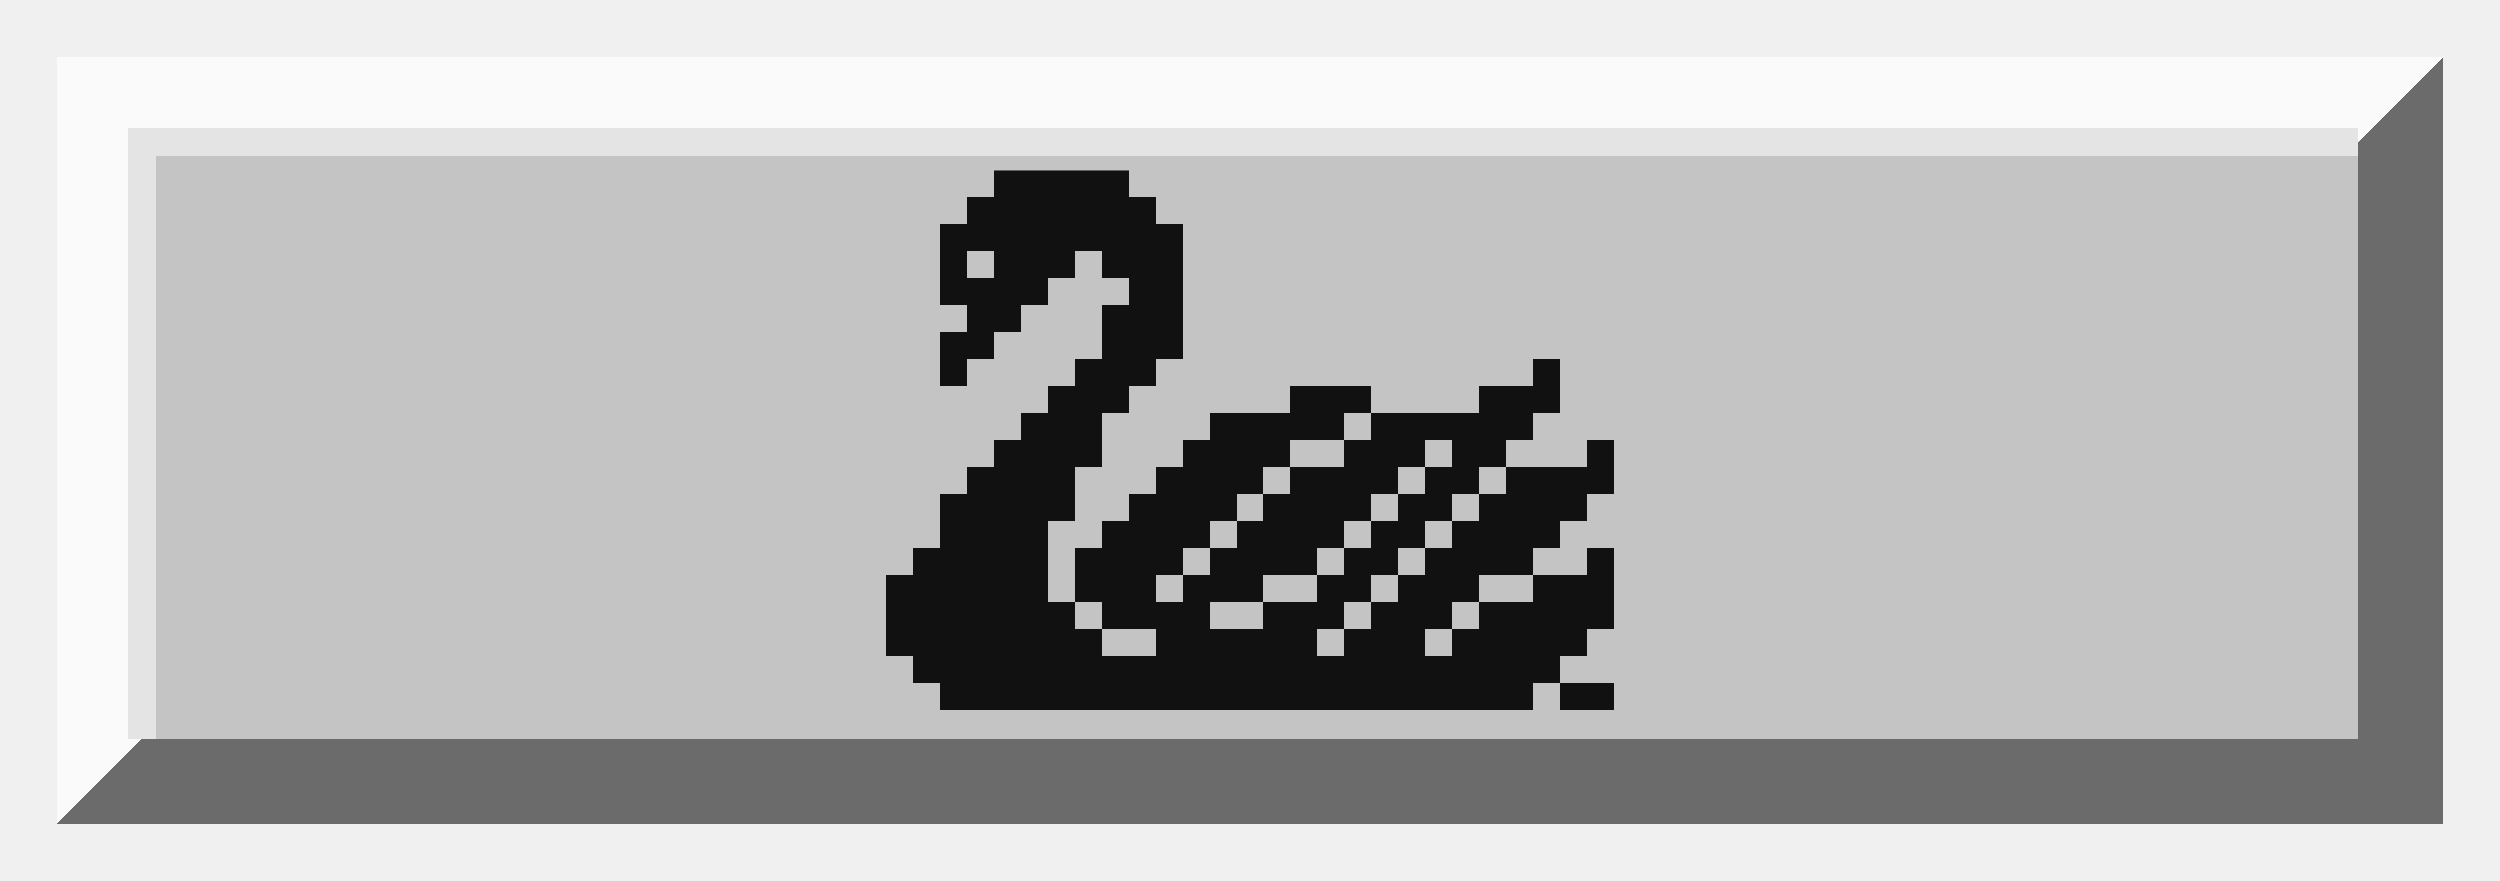
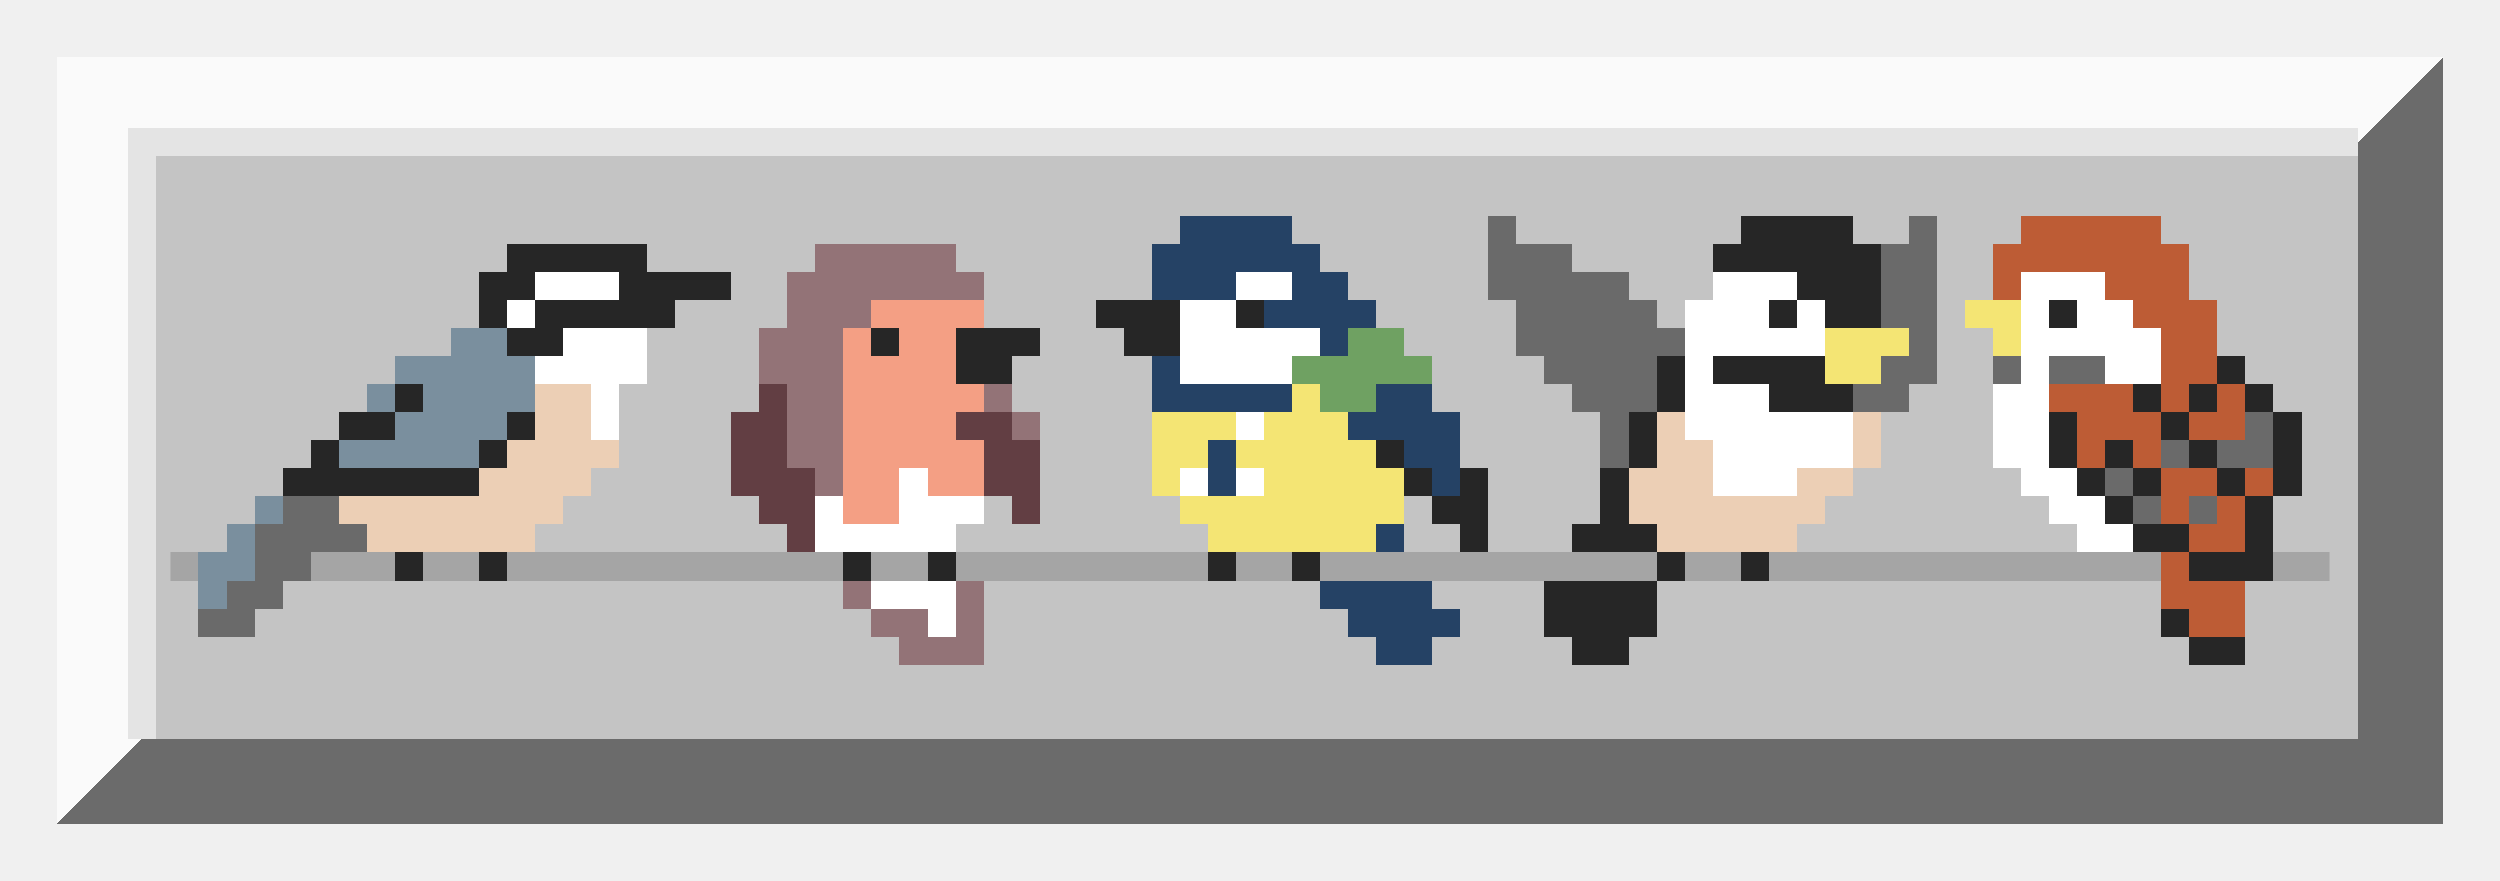
<svg xmlns="http://www.w3.org/2000/svg" width="88" height="31" viewBox="0 0 88 31" shape-rendering="crispEdges">
  <path d="M2 2h84v27H2z" fill="#c4c4c4" />
  <path d="M2 29V2h84l-3 3H5v21z" fill="#fafafa" />
  <path d="M86 2v27H2l3-3h78V5z" fill="#6b6b6b" />
  <path d="M5 26V5h78" fill="none" stroke="#e4e4e4" />
-   <svg x="31.175" y="6" width="25.65" height="19" viewBox="0 0 27 20" preserveAspectRatio="xMidYMid meet">
-     <g fill="#111111">
-       <rect x="4" y="0" width="5" height="1" />
-       <rect x="3" y="1" width="7" height="1" />
-       <rect x="2" y="2" width="9" height="1" />
-       <rect x="2" y="3" width="1" height="1" />
-       <rect x="4" y="3" width="3" height="1" />
-       <rect x="8" y="3" width="3" height="1" />
-       <rect x="2" y="4" width="4" height="1" />
-       <rect x="9" y="4" width="2" height="1" />
-       <rect x="3" y="5" width="2" height="1" />
-       <rect x="8" y="5" width="3" height="1" />
-       <rect x="2" y="6" width="2" height="1" />
-       <rect x="8" y="6" width="3" height="1" />
-       <rect x="2" y="7" width="1" height="1" />
-       <rect x="7" y="7" width="3" height="1" />
+   <svg x="6" y="6" width="76" height="19" viewBox="0 0 77 18" preserveAspectRatio="xMidYMid meet">
+     <g fill="#254265">
+       <rect x="36" y="1" width="1" height="1" />
+       <rect x="37" y="1" width="1" height="1" />
+       <rect x="38" y="1" width="1" height="1" />
+       <rect x="39" y="1" width="1" height="1" />
+       <rect x="35" y="2" width="1" height="1" />
+       <rect x="36" y="2" width="1" height="1" />
+       <rect x="37" y="2" width="1" height="1" />
+       <rect x="38" y="2" width="1" height="1" />
+       <rect x="39" y="2" width="1" height="1" />
+       <rect x="40" y="2" width="1" height="1" />
+       <rect x="35" y="3" width="1" height="1" />
+       <rect x="36" y="3" width="1" height="1" />
+       <rect x="37" y="3" width="1" height="1" />
+       <rect x="40" y="3" width="1" height="1" />
+       <rect x="41" y="3" width="1" height="1" />
+       <rect x="39" y="4" width="1" height="1" />
+       <rect x="40" y="4" width="1" height="1" />
+       <rect x="41" y="4" width="1" height="1" />
+       <rect x="42" y="4" width="1" height="1" />
+       <rect x="41" y="5" width="1" height="1" />
+       <rect x="35" y="6" width="1" height="1" />
+       <rect x="35" y="7" width="1" height="1" />
+       <rect x="36" y="7" width="1" height="1" />
+       <rect x="37" y="7" width="1" height="1" />
+       <rect x="38" y="7" width="1" height="1" />
+       <rect x="39" y="7" width="1" height="1" />
+       <rect x="43" y="7" width="1" height="1" />
+       <rect x="44" y="7" width="1" height="1" />
+       <rect x="42" y="8" width="1" height="1" />
+       <rect x="43" y="8" width="1" height="1" />
+       <rect x="44" y="8" width="1" height="1" />
+       <rect x="45" y="8" width="1" height="1" />
+       <rect x="37" y="9" width="1" height="1" />
+       <rect x="44" y="9" width="1" height="1" />
+       <rect x="45" y="9" width="1" height="1" />
+       <rect x="37" y="10" width="1" height="1" />
+       <rect x="45" y="10" width="1" height="1" />
+       <rect x="43" y="12" width="1" height="1" />
+       <rect x="41" y="14" width="1" height="1" />
+       <rect x="42" y="14" width="1" height="1" />
+       <rect x="43" y="14" width="1" height="1" />
+       <rect x="44" y="14" width="1" height="1" />
+       <rect x="42" y="15" width="1" height="1" />
+       <rect x="43" y="15" width="1" height="1" />
+       <rect x="44" y="15" width="1" height="1" />
+       <rect x="45" y="15" width="1" height="1" />
+       <rect x="43" y="16" width="1" height="1" />
+       <rect x="44" y="16" width="1" height="1" />
+     </g>
+     <g fill="#262626">
+       <rect x="56" y="1" width="1" height="1" />
+       <rect x="57" y="1" width="1" height="1" />
+       <rect x="58" y="1" width="1" height="1" />
+       <rect x="59" y="1" width="1" height="1" />
+       <rect x="12" y="2" width="1" height="1" />
+       <rect x="13" y="2" width="1" height="1" />
+       <rect x="14" y="2" width="1" height="1" />
+       <rect x="15" y="2" width="1" height="1" />
+       <rect x="16" y="2" width="1" height="1" />
+       <rect x="55" y="2" width="1" height="1" />
+       <rect x="56" y="2" width="1" height="1" />
+       <rect x="57" y="2" width="1" height="1" />
+       <rect x="58" y="2" width="1" height="1" />
+       <rect x="59" y="2" width="1" height="1" />
+       <rect x="60" y="2" width="1" height="1" />
+       <rect x="11" y="3" width="1" height="1" />
+       <rect x="12" y="3" width="1" height="1" />
+       <rect x="16" y="3" width="1" height="1" />
+       <rect x="17" y="3" width="1" height="1" />
+       <rect x="18" y="3" width="1" height="1" />
+       <rect x="19" y="3" width="1" height="1" />
+       <rect x="58" y="3" width="1" height="1" />
+       <rect x="59" y="3" width="1" height="1" />
+       <rect x="60" y="3" width="1" height="1" />
+       <rect x="11" y="4" width="1" height="1" />
+       <rect x="13" y="4" width="1" height="1" />
+       <rect x="14" y="4" width="1" height="1" />
+       <rect x="15" y="4" width="1" height="1" />
+       <rect x="16" y="4" width="1" height="1" />
+       <rect x="17" y="4" width="1" height="1" />
+       <rect x="33" y="4" width="1" height="1" />
+       <rect x="34" y="4" width="1" height="1" />
+       <rect x="35" y="4" width="1" height="1" />
+       <rect x="38" y="4" width="1" height="1" />
+       <rect x="57" y="4" width="1" height="1" />
+       <rect x="59" y="4" width="1" height="1" />
+       <rect x="60" y="4" width="1" height="1" />
+       <rect x="67" y="4" width="1" height="1" />
+       <rect x="12" y="5" width="1" height="1" />
+       <rect x="13" y="5" width="1" height="1" />
+       <rect x="25" y="5" width="1" height="1" />
+       <rect x="28" y="5" width="1" height="1" />
+       <rect x="29" y="5" width="1" height="1" />
+       <rect x="30" y="5" width="1" height="1" />
+       <rect x="34" y="5" width="1" height="1" />
+       <rect x="35" y="5" width="1" height="1" />
+       <rect x="28" y="6" width="1" height="1" />
+       <rect x="29" y="6" width="1" height="1" />
+       <rect x="53" y="6" width="1" height="1" />
+       <rect x="55" y="6" width="1" height="1" />
+       <rect x="56" y="6" width="1" height="1" />
+       <rect x="57" y="6" width="1" height="1" />
+       <rect x="58" y="6" width="1" height="1" />
+       <rect x="73" y="6" width="1" height="1" />
+       <rect x="8" y="7" width="1" height="1" />
+       <rect x="53" y="7" width="1" height="1" />
+       <rect x="57" y="7" width="1" height="1" />
+       <rect x="58" y="7" width="1" height="1" />
+       <rect x="59" y="7" width="1" height="1" />
+       <rect x="70" y="7" width="1" height="1" />
+       <rect x="72" y="7" width="1" height="1" />
+       <rect x="74" y="7" width="1" height="1" />
+       <rect x="6" y="8" width="1" height="1" />
+       <rect x="7" y="8" width="1" height="1" />
+       <rect x="12" y="8" width="1" height="1" />
+       <rect x="52" y="8" width="1" height="1" />
+       <rect x="67" y="8" width="1" height="1" />
+       <rect x="71" y="8" width="1" height="1" />
+       <rect x="75" y="8" width="1" height="1" />
+       <rect x="5" y="9" width="1" height="1" />
+       <rect x="11" y="9" width="1" height="1" />
+       <rect x="43" y="9" width="1" height="1" />
+       <rect x="52" y="9" width="1" height="1" />
+       <rect x="67" y="9" width="1" height="1" />
+       <rect x="69" y="9" width="1" height="1" />
+       <rect x="72" y="9" width="1" height="1" />
+       <rect x="75" y="9" width="1" height="1" />
+       <rect x="4" y="10" width="1" height="1" />
+       <rect x="5" y="10" width="1" height="1" />
+       <rect x="6" y="10" width="1" height="1" />
+       <rect x="7" y="10" width="1" height="1" />
+       <rect x="8" y="10" width="1" height="1" />
+       <rect x="9" y="10" width="1" height="1" />
+       <rect x="10" y="10" width="1" height="1" />
+       <rect x="44" y="10" width="1" height="1" />
+       <rect x="46" y="10" width="1" height="1" />
+       <rect x="51" y="10" width="1" height="1" />
+       <rect x="68" y="10" width="1" height="1" />
+       <rect x="70" y="10" width="1" height="1" />
+       <rect x="73" y="10" width="1" height="1" />
+       <rect x="75" y="10" width="1" height="1" />
+       <rect x="45" y="11" width="1" height="1" />
+       <rect x="46" y="11" width="1" height="1" />
+       <rect x="51" y="11" width="1" height="1" />
+       <rect x="69" y="11" width="1" height="1" />
+       <rect x="74" y="11" width="1" height="1" />
+       <rect x="46" y="12" width="1" height="1" />
+       <rect x="50" y="12" width="1" height="1" />
+       <rect x="51" y="12" width="1" height="1" />
+       <rect x="52" y="12" width="1" height="1" />
+       <rect x="70" y="12" width="1" height="1" />
+       <rect x="71" y="12" width="1" height="1" />
+       <rect x="74" y="12" width="1" height="1" />
+       <rect x="8" y="13" width="1" height="1" />
+       <rect x="11" y="13" width="1" height="1" />
+       <rect x="24" y="13" width="1" height="1" />
+       <rect x="27" y="13" width="1" height="1" />
+       <rect x="37" y="13" width="1" height="1" />
+       <rect x="40" y="13" width="1" height="1" />
+       <rect x="53" y="13" width="1" height="1" />
+       <rect x="56" y="13" width="1" height="1" />
+       <rect x="72" y="13" width="1" height="1" />
+       <rect x="73" y="13" width="1" height="1" />
+       <rect x="74" y="13" width="1" height="1" />
+       <rect x="49" y="14" width="1" height="1" />
+       <rect x="50" y="14" width="1" height="1" />
+       <rect x="51" y="14" width="1" height="1" />
+       <rect x="52" y="14" width="1" height="1" />
+       <rect x="49" y="15" width="1" height="1" />
+       <rect x="50" y="15" width="1" height="1" />
+       <rect x="51" y="15" width="1" height="1" />
+       <rect x="52" y="15" width="1" height="1" />
+       <rect x="71" y="15" width="1" height="1" />
+       <rect x="50" y="16" width="1" height="1" />
+       <rect x="51" y="16" width="1" height="1" />
+       <rect x="72" y="16" width="1" height="1" />
+       <rect x="73" y="16" width="1" height="1" />
+     </g>
+     <g fill="#623e43">
+       <rect x="21" y="7" width="1" height="1" />
+       <rect x="20" y="8" width="1" height="1" />
+       <rect x="21" y="8" width="1" height="1" />
+       <rect x="28" y="8" width="1" height="1" />
+       <rect x="29" y="8" width="1" height="1" />
+       <rect x="20" y="9" width="1" height="1" />
+       <rect x="21" y="9" width="1" height="1" />
+       <rect x="29" y="9" width="1" height="1" />
+       <rect x="30" y="9" width="1" height="1" />
+       <rect x="20" y="10" width="1" height="1" />
+       <rect x="21" y="10" width="1" height="1" />
+       <rect x="22" y="10" width="1" height="1" />
+       <rect x="29" y="10" width="1" height="1" />
+       <rect x="30" y="10" width="1" height="1" />
+       <rect x="21" y="11" width="1" height="1" />
+       <rect x="22" y="11" width="1" height="1" />
+       <rect x="30" y="11" width="1" height="1" />
+       <rect x="22" y="12" width="1" height="1" />
+     </g>
+     <g fill="#6a6a6a">
+       <rect x="47" y="1" width="1" height="1" />
+       <rect x="62" y="1" width="1" height="1" />
+       <rect x="47" y="2" width="1" height="1" />
+       <rect x="48" y="2" width="1" height="1" />
+       <rect x="49" y="2" width="1" height="1" />
+       <rect x="61" y="2" width="1" height="1" />
+       <rect x="62" y="2" width="1" height="1" />
+       <rect x="47" y="3" width="1" height="1" />
+       <rect x="48" y="3" width="1" height="1" />
+       <rect x="49" y="3" width="1" height="1" />
+       <rect x="50" y="3" width="1" height="1" />
+       <rect x="51" y="3" width="1" height="1" />
+       <rect x="61" y="3" width="1" height="1" />
+       <rect x="62" y="3" width="1" height="1" />
+       <rect x="48" y="4" width="1" height="1" />
+       <rect x="49" y="4" width="1" height="1" />
+       <rect x="50" y="4" width="1" height="1" />
+       <rect x="51" y="4" width="1" height="1" />
+       <rect x="52" y="4" width="1" height="1" />
+       <rect x="61" y="4" width="1" height="1" />
+       <rect x="62" y="4" width="1" height="1" />
+       <rect x="48" y="5" width="1" height="1" />
+       <rect x="49" y="5" width="1" height="1" />
+       <rect x="50" y="5" width="1" height="1" />
+       <rect x="51" y="5" width="1" height="1" />
+       <rect x="52" y="5" width="1" height="1" />
+       <rect x="53" y="5" width="1" height="1" />
+       <rect x="62" y="5" width="1" height="1" />
+       <rect x="49" y="6" width="1" height="1" />
+       <rect x="50" y="6" width="1" height="1" />
+       <rect x="51" y="6" width="1" height="1" />
+       <rect x="52" y="6" width="1" height="1" />
+       <rect x="61" y="6" width="1" height="1" />
+       <rect x="62" y="6" width="1" height="1" />
+       <rect x="65" y="6" width="1" height="1" />
+       <rect x="67" y="6" width="1" height="1" />
+       <rect x="68" y="6" width="1" height="1" />
+       <rect x="50" y="7" width="1" height="1" />
+       <rect x="51" y="7" width="1" height="1" />
+       <rect x="52" y="7" width="1" height="1" />
+       <rect x="60" y="7" width="1" height="1" />
+       <rect x="61" y="7" width="1" height="1" />
+       <rect x="51" y="8" width="1" height="1" />
+       <rect x="74" y="8" width="1" height="1" />
+       <rect x="51" y="9" width="1" height="1" />
+       <rect x="71" y="9" width="1" height="1" />
+       <rect x="73" y="9" width="1" height="1" />
+       <rect x="74" y="9" width="1" height="1" />
+       <rect x="69" y="10" width="1" height="1" />
+       <rect x="4" y="11" width="1" height="1" />
+       <rect x="5" y="11" width="1" height="1" />
+       <rect x="70" y="11" width="1" height="1" />
+       <rect x="72" y="11" width="1" height="1" />
+       <rect x="3" y="12" width="1" height="1" />
+       <rect x="4" y="12" width="1" height="1" />
+       <rect x="5" y="12" width="1" height="1" />
+       <rect x="6" y="12" width="1" height="1" />
+       <rect x="3" y="13" width="1" height="1" />
+       <rect x="4" y="13" width="1" height="1" />
+       <rect x="2" y="14" width="1" height="1" />
+       <rect x="3" y="14" width="1" height="1" />
+       <rect x="1" y="15" width="1" height="1" />
+       <rect x="2" y="15" width="1" height="1" />
+     </g>
+     <g fill="#6fa162">
+       <rect x="42" y="5" width="1" height="1" />
+       <rect x="43" y="5" width="1" height="1" />
+       <rect x="40" y="6" width="1" height="1" />
+       <rect x="41" y="6" width="1" height="1" />
+       <rect x="42" y="6" width="1" height="1" />
+       <rect x="43" y="6" width="1" height="1" />
+       <rect x="44" y="6" width="1" height="1" />
+       <rect x="41" y="7" width="1" height="1" />
+       <rect x="42" y="7" width="1" height="1" />
+     </g>
+     <g fill="#7a8f9e">
+       <rect x="10" y="5" width="1" height="1" />
+       <rect x="11" y="5" width="1" height="1" />
+       <rect x="8" y="6" width="1" height="1" />
+       <rect x="9" y="6" width="1" height="1" />
+       <rect x="10" y="6" width="1" height="1" />
+       <rect x="11" y="6" width="1" height="1" />
+       <rect x="12" y="6" width="1" height="1" />
+       <rect x="7" y="7" width="1" height="1" />
+       <rect x="9" y="7" width="1" height="1" />
+       <rect x="10" y="7" width="1" height="1" />
+       <rect x="11" y="7" width="1" height="1" />
+       <rect x="12" y="7" width="1" height="1" />
+       <rect x="8" y="8" width="1" height="1" />
+       <rect x="9" y="8" width="1" height="1" />
+       <rect x="10" y="8" width="1" height="1" />
+       <rect x="11" y="8" width="1" height="1" />
+       <rect x="6" y="9" width="1" height="1" />
+       <rect x="7" y="9" width="1" height="1" />
+       <rect x="8" y="9" width="1" height="1" />
+       <rect x="9" y="9" width="1" height="1" />
+       <rect x="10" y="9" width="1" height="1" />
+       <rect x="3" y="11" width="1" height="1" />
+       <rect x="2" y="12" width="1" height="1" />
+       <rect x="1" y="13" width="1" height="1" />
+       <rect x="2" y="13" width="1" height="1" />
+       <rect x="1" y="14" width="1" height="1" />
+     </g>
+     <g fill="#937377">
+       <rect x="23" y="2" width="1" height="1" />
+       <rect x="24" y="2" width="1" height="1" />
+       <rect x="25" y="2" width="1" height="1" />
+       <rect x="26" y="2" width="1" height="1" />
+       <rect x="27" y="2" width="1" height="1" />
+       <rect x="22" y="3" width="1" height="1" />
+       <rect x="23" y="3" width="1" height="1" />
+       <rect x="24" y="3" width="1" height="1" />
+       <rect x="25" y="3" width="1" height="1" />
+       <rect x="26" y="3" width="1" height="1" />
+       <rect x="27" y="3" width="1" height="1" />
+       <rect x="28" y="3" width="1" height="1" />
+       <rect x="22" y="4" width="1" height="1" />
+       <rect x="23" y="4" width="1" height="1" />
+       <rect x="24" y="4" width="1" height="1" />
+       <rect x="21" y="5" width="1" height="1" />
+       <rect x="22" y="5" width="1" height="1" />
+       <rect x="23" y="5" width="1" height="1" />
+       <rect x="21" y="6" width="1" height="1" />
+       <rect x="22" y="6" width="1" height="1" />
+       <rect x="23" y="6" width="1" height="1" />
+       <rect x="22" y="7" width="1" height="1" />
+       <rect x="23" y="7" width="1" height="1" />
+       <rect x="29" y="7" width="1" height="1" />
+       <rect x="22" y="8" width="1" height="1" />
+       <rect x="23" y="8" width="1" height="1" />
+       <rect x="30" y="8" width="1" height="1" />
+       <rect x="22" y="9" width="1" height="1" />
+       <rect x="23" y="9" width="1" height="1" />
+       <rect x="23" y="10" width="1" height="1" />
+       <rect x="24" y="14" width="1" height="1" />
+       <rect x="28" y="14" width="1" height="1" />
+       <rect x="25" y="15" width="1" height="1" />
+       <rect x="26" y="15" width="1" height="1" />
+       <rect x="28" y="15" width="1" height="1" />
+       <rect x="26" y="16" width="1" height="1" />
+       <rect x="27" y="16" width="1" height="1" />
+       <rect x="28" y="16" width="1" height="1" />
+     </g>
+     <g fill="#a5a5a5">
+       <rect x="0" y="13" width="1" height="1" />
+       <rect x="5" y="13" width="1" height="1" />
+       <rect x="6" y="13" width="1" height="1" />
+       <rect x="7" y="13" width="1" height="1" />
+       <rect x="9" y="13" width="1" height="1" />
+       <rect x="10" y="13" width="1" height="1" />
+       <rect x="12" y="13" width="1" height="1" />
+       <rect x="13" y="13" width="1" height="1" />
+       <rect x="14" y="13" width="1" height="1" />
+       <rect x="15" y="13" width="1" height="1" />
+       <rect x="16" y="13" width="1" height="1" />
+       <rect x="17" y="13" width="1" height="1" />
+       <rect x="18" y="13" width="1" height="1" />
+       <rect x="19" y="13" width="1" height="1" />
+       <rect x="20" y="13" width="1" height="1" />
+       <rect x="21" y="13" width="1" height="1" />
+       <rect x="22" y="13" width="1" height="1" />
+       <rect x="23" y="13" width="1" height="1" />
+       <rect x="25" y="13" width="1" height="1" />
+       <rect x="26" y="13" width="1" height="1" />
+       <rect x="28" y="13" width="1" height="1" />
+       <rect x="29" y="13" width="1" height="1" />
+       <rect x="30" y="13" width="1" height="1" />
+       <rect x="31" y="13" width="1" height="1" />
+       <rect x="32" y="13" width="1" height="1" />
+       <rect x="33" y="13" width="1" height="1" />
+       <rect x="34" y="13" width="1" height="1" />
+       <rect x="35" y="13" width="1" height="1" />
+       <rect x="36" y="13" width="1" height="1" />
+       <rect x="38" y="13" width="1" height="1" />
+       <rect x="39" y="13" width="1" height="1" />
+       <rect x="41" y="13" width="1" height="1" />
+       <rect x="42" y="13" width="1" height="1" />
+       <rect x="43" y="13" width="1" height="1" />
+       <rect x="44" y="13" width="1" height="1" />
+       <rect x="45" y="13" width="1" height="1" />
+       <rect x="46" y="13" width="1" height="1" />
+       <rect x="47" y="13" width="1" height="1" />
+       <rect x="48" y="13" width="1" height="1" />
+       <rect x="49" y="13" width="1" height="1" />
+       <rect x="50" y="13" width="1" height="1" />
+       <rect x="51" y="13" width="1" height="1" />
+       <rect x="52" y="13" width="1" height="1" />
+       <rect x="54" y="13" width="1" height="1" />
+       <rect x="55" y="13" width="1" height="1" />
+       <rect x="57" y="13" width="1" height="1" />
+       <rect x="58" y="13" width="1" height="1" />
+       <rect x="59" y="13" width="1" height="1" />
+       <rect x="60" y="13" width="1" height="1" />
+       <rect x="61" y="13" width="1" height="1" />
+       <rect x="62" y="13" width="1" height="1" />
+       <rect x="63" y="13" width="1" height="1" />
+       <rect x="64" y="13" width="1" height="1" />
+       <rect x="65" y="13" width="1" height="1" />
+       <rect x="66" y="13" width="1" height="1" />
+       <rect x="67" y="13" width="1" height="1" />
+       <rect x="68" y="13" width="1" height="1" />
+       <rect x="69" y="13" width="1" height="1" />
+       <rect x="70" y="13" width="1" height="1" />
+       <rect x="75" y="13" width="1" height="1" />
+       <rect x="76" y="13" width="1" height="1" />
+     </g>
+     <g fill="#bd5c35">
+       <rect x="66" y="1" width="1" height="1" />
+       <rect x="67" y="1" width="1" height="1" />
+       <rect x="68" y="1" width="1" height="1" />
+       <rect x="69" y="1" width="1" height="1" />
+       <rect x="70" y="1" width="1" height="1" />
+       <rect x="65" y="2" width="1" height="1" />
+       <rect x="66" y="2" width="1" height="1" />
+       <rect x="67" y="2" width="1" height="1" />
+       <rect x="68" y="2" width="1" height="1" />
+       <rect x="69" y="2" width="1" height="1" />
+       <rect x="70" y="2" width="1" height="1" />
+       <rect x="71" y="2" width="1" height="1" />
+       <rect x="65" y="3" width="1" height="1" />
+       <rect x="69" y="3" width="1" height="1" />
+       <rect x="70" y="3" width="1" height="1" />
+       <rect x="71" y="3" width="1" height="1" />
+       <rect x="70" y="4" width="1" height="1" />
+       <rect x="71" y="4" width="1" height="1" />
+       <rect x="72" y="4" width="1" height="1" />
+       <rect x="71" y="5" width="1" height="1" />
+       <rect x="72" y="5" width="1" height="1" />
+       <rect x="71" y="6" width="1" height="1" />
+       <rect x="72" y="6" width="1" height="1" />
+       <rect x="67" y="7" width="1" height="1" />
+       <rect x="68" y="7" width="1" height="1" />
+       <rect x="69" y="7" width="1" height="1" />
+       <rect x="71" y="7" width="1" height="1" />
+       <rect x="73" y="7" width="1" height="1" />
+       <rect x="68" y="8" width="1" height="1" />
+       <rect x="69" y="8" width="1" height="1" />
+       <rect x="70" y="8" width="1" height="1" />
+       <rect x="72" y="8" width="1" height="1" />
+       <rect x="73" y="8" width="1" height="1" />
+       <rect x="68" y="9" width="1" height="1" />
+       <rect x="70" y="9" width="1" height="1" />
+       <rect x="71" y="10" width="1" height="1" />
+       <rect x="72" y="10" width="1" height="1" />
+       <rect x="74" y="10" width="1" height="1" />
+       <rect x="71" y="11" width="1" height="1" />
+       <rect x="73" y="11" width="1" height="1" />
+       <rect x="72" y="12" width="1" height="1" />
+       <rect x="73" y="12" width="1" height="1" />
+       <rect x="71" y="13" width="1" height="1" />
+       <rect x="71" y="14" width="1" height="1" />
+       <rect x="72" y="14" width="1" height="1" />
+       <rect x="73" y="14" width="1" height="1" />
+       <rect x="72" y="15" width="1" height="1" />
+       <rect x="73" y="15" width="1" height="1" />
+     </g>
+     <g fill="#eccfb5">
+       <rect x="13" y="7" width="1" height="1" />
+       <rect x="14" y="7" width="1" height="1" />
+       <rect x="13" y="8" width="1" height="1" />
+       <rect x="14" y="8" width="1" height="1" />
+       <rect x="53" y="8" width="1" height="1" />
+       <rect x="60" y="8" width="1" height="1" />
+       <rect x="12" y="9" width="1" height="1" />
+       <rect x="13" y="9" width="1" height="1" />
+       <rect x="14" y="9" width="1" height="1" />
+       <rect x="15" y="9" width="1" height="1" />
+       <rect x="53" y="9" width="1" height="1" />
+       <rect x="54" y="9" width="1" height="1" />
+       <rect x="60" y="9" width="1" height="1" />
+       <rect x="11" y="10" width="1" height="1" />
+       <rect x="12" y="10" width="1" height="1" />
+       <rect x="13" y="10" width="1" height="1" />
+       <rect x="14" y="10" width="1" height="1" />
+       <rect x="52" y="10" width="1" height="1" />
+       <rect x="53" y="10" width="1" height="1" />
+       <rect x="54" y="10" width="1" height="1" />
+       <rect x="58" y="10" width="1" height="1" />
+       <rect x="59" y="10" width="1" height="1" />
+       <rect x="6" y="11" width="1" height="1" />
+       <rect x="7" y="11" width="1" height="1" />
+       <rect x="8" y="11" width="1" height="1" />
+       <rect x="9" y="11" width="1" height="1" />
+       <rect x="10" y="11" width="1" height="1" />
+       <rect x="11" y="11" width="1" height="1" />
+       <rect x="12" y="11" width="1" height="1" />
+       <rect x="13" y="11" width="1" height="1" />
+       <rect x="52" y="11" width="1" height="1" />
+       <rect x="53" y="11" width="1" height="1" />
+       <rect x="54" y="11" width="1" height="1" />
+       <rect x="55" y="11" width="1" height="1" />
+       <rect x="56" y="11" width="1" height="1" />
+       <rect x="57" y="11" width="1" height="1" />
+       <rect x="58" y="11" width="1" height="1" />
+       <rect x="7" y="12" width="1" height="1" />
+       <rect x="8" y="12" width="1" height="1" />
+       <rect x="9" y="12" width="1" height="1" />
+       <rect x="10" y="12" width="1" height="1" />
+       <rect x="11" y="12" width="1" height="1" />
+       <rect x="12" y="12" width="1" height="1" />
+       <rect x="53" y="12" width="1" height="1" />
+       <rect x="54" y="12" width="1" height="1" />
+       <rect x="55" y="12" width="1" height="1" />
+       <rect x="56" y="12" width="1" height="1" />
+       <rect x="57" y="12" width="1" height="1" />
+     </g>
+     <g fill="#f49f84">
+       <rect x="25" y="4" width="1" height="1" />
+       <rect x="26" y="4" width="1" height="1" />
+       <rect x="27" y="4" width="1" height="1" />
+       <rect x="28" y="4" width="1" height="1" />
+       <rect x="24" y="5" width="1" height="1" />
+       <rect x="26" y="5" width="1" height="1" />
+       <rect x="27" y="5" width="1" height="1" />
+       <rect x="24" y="6" width="1" height="1" />
+       <rect x="25" y="6" width="1" height="1" />
+       <rect x="26" y="6" width="1" height="1" />
+       <rect x="27" y="6" width="1" height="1" />
      <rect x="24" y="7" width="1" height="1" />
-       <rect x="6" y="8" width="3" height="1" />
-       <rect x="15" y="8" width="3" height="1" />
-       <rect x="22" y="8" width="3" height="1" />
-       <rect x="5" y="9" width="3" height="1" />
-       <rect x="12" y="9" width="5" height="1" />
-       <rect x="18" y="9" width="6" height="1" />
-       <rect x="4" y="10" width="4" height="1" />
-       <rect x="11" y="10" width="4" height="1" />
-       <rect x="17" y="10" width="3" height="1" />
-       <rect x="21" y="10" width="2" height="1" />
+       <rect x="25" y="7" width="1" height="1" />
+       <rect x="26" y="7" width="1" height="1" />
+       <rect x="27" y="7" width="1" height="1" />
+       <rect x="28" y="7" width="1" height="1" />
+       <rect x="24" y="8" width="1" height="1" />
+       <rect x="25" y="8" width="1" height="1" />
+       <rect x="26" y="8" width="1" height="1" />
+       <rect x="27" y="8" width="1" height="1" />
+       <rect x="24" y="9" width="1" height="1" />
+       <rect x="25" y="9" width="1" height="1" />
+       <rect x="26" y="9" width="1" height="1" />
+       <rect x="27" y="9" width="1" height="1" />
+       <rect x="28" y="9" width="1" height="1" />
+       <rect x="24" y="10" width="1" height="1" />
+       <rect x="25" y="10" width="1" height="1" />
+       <rect x="27" y="10" width="1" height="1" />
+       <rect x="28" y="10" width="1" height="1" />
+       <rect x="24" y="11" width="1" height="1" />
+       <rect x="25" y="11" width="1" height="1" />
+     </g>
+     <g fill="#f4e574">
+       <rect x="64" y="4" width="1" height="1" />
+       <rect x="65" y="4" width="1" height="1" />
+       <rect x="59" y="5" width="1" height="1" />
+       <rect x="60" y="5" width="1" height="1" />
+       <rect x="61" y="5" width="1" height="1" />
+       <rect x="65" y="5" width="1" height="1" />
+       <rect x="59" y="6" width="1" height="1" />
+       <rect x="60" y="6" width="1" height="1" />
+       <rect x="40" y="7" width="1" height="1" />
+       <rect x="35" y="8" width="1" height="1" />
+       <rect x="36" y="8" width="1" height="1" />
+       <rect x="37" y="8" width="1" height="1" />
+       <rect x="39" y="8" width="1" height="1" />
+       <rect x="40" y="8" width="1" height="1" />
+       <rect x="41" y="8" width="1" height="1" />
+       <rect x="35" y="9" width="1" height="1" />
+       <rect x="36" y="9" width="1" height="1" />
+       <rect x="38" y="9" width="1" height="1" />
+       <rect x="39" y="9" width="1" height="1" />
+       <rect x="40" y="9" width="1" height="1" />
+       <rect x="41" y="9" width="1" height="1" />
+       <rect x="42" y="9" width="1" height="1" />
+       <rect x="35" y="10" width="1" height="1" />
+       <rect x="39" y="10" width="1" height="1" />
+       <rect x="40" y="10" width="1" height="1" />
+       <rect x="41" y="10" width="1" height="1" />
+       <rect x="42" y="10" width="1" height="1" />
+       <rect x="43" y="10" width="1" height="1" />
+       <rect x="36" y="11" width="1" height="1" />
+       <rect x="37" y="11" width="1" height="1" />
+       <rect x="38" y="11" width="1" height="1" />
+       <rect x="39" y="11" width="1" height="1" />
+       <rect x="40" y="11" width="1" height="1" />
+       <rect x="41" y="11" width="1" height="1" />
+       <rect x="42" y="11" width="1" height="1" />
+       <rect x="43" y="11" width="1" height="1" />
+       <rect x="37" y="12" width="1" height="1" />
+       <rect x="38" y="12" width="1" height="1" />
+       <rect x="39" y="12" width="1" height="1" />
+       <rect x="40" y="12" width="1" height="1" />
+       <rect x="41" y="12" width="1" height="1" />
+       <rect x="42" y="12" width="1" height="1" />
+     </g>
+     <g fill="#ffffff">
+       <rect x="13" y="3" width="1" height="1" />
+       <rect x="14" y="3" width="1" height="1" />
+       <rect x="15" y="3" width="1" height="1" />
+       <rect x="38" y="3" width="1" height="1" />
+       <rect x="39" y="3" width="1" height="1" />
+       <rect x="55" y="3" width="1" height="1" />
+       <rect x="56" y="3" width="1" height="1" />
+       <rect x="57" y="3" width="1" height="1" />
+       <rect x="66" y="3" width="1" height="1" />
+       <rect x="67" y="3" width="1" height="1" />
+       <rect x="68" y="3" width="1" height="1" />
+       <rect x="12" y="4" width="1" height="1" />
+       <rect x="36" y="4" width="1" height="1" />
+       <rect x="37" y="4" width="1" height="1" />
+       <rect x="54" y="4" width="1" height="1" />
+       <rect x="55" y="4" width="1" height="1" />
+       <rect x="56" y="4" width="1" height="1" />
+       <rect x="58" y="4" width="1" height="1" />
+       <rect x="66" y="4" width="1" height="1" />
+       <rect x="68" y="4" width="1" height="1" />
+       <rect x="69" y="4" width="1" height="1" />
+       <rect x="14" y="5" width="1" height="1" />
+       <rect x="15" y="5" width="1" height="1" />
+       <rect x="16" y="5" width="1" height="1" />
+       <rect x="36" y="5" width="1" height="1" />
+       <rect x="37" y="5" width="1" height="1" />
+       <rect x="38" y="5" width="1" height="1" />
+       <rect x="39" y="5" width="1" height="1" />
+       <rect x="40" y="5" width="1" height="1" />
+       <rect x="54" y="5" width="1" height="1" />
+       <rect x="55" y="5" width="1" height="1" />
+       <rect x="56" y="5" width="1" height="1" />
+       <rect x="57" y="5" width="1" height="1" />
+       <rect x="58" y="5" width="1" height="1" />
+       <rect x="66" y="5" width="1" height="1" />
+       <rect x="67" y="5" width="1" height="1" />
+       <rect x="68" y="5" width="1" height="1" />
+       <rect x="69" y="5" width="1" height="1" />
+       <rect x="70" y="5" width="1" height="1" />
+       <rect x="13" y="6" width="1" height="1" />
+       <rect x="14" y="6" width="1" height="1" />
+       <rect x="15" y="6" width="1" height="1" />
+       <rect x="16" y="6" width="1" height="1" />
+       <rect x="36" y="6" width="1" height="1" />
+       <rect x="37" y="6" width="1" height="1" />
+       <rect x="38" y="6" width="1" height="1" />
+       <rect x="39" y="6" width="1" height="1" />
+       <rect x="54" y="6" width="1" height="1" />
+       <rect x="66" y="6" width="1" height="1" />
+       <rect x="69" y="6" width="1" height="1" />
+       <rect x="70" y="6" width="1" height="1" />
+       <rect x="15" y="7" width="1" height="1" />
+       <rect x="54" y="7" width="1" height="1" />
+       <rect x="55" y="7" width="1" height="1" />
+       <rect x="56" y="7" width="1" height="1" />
+       <rect x="65" y="7" width="1" height="1" />
+       <rect x="66" y="7" width="1" height="1" />
+       <rect x="15" y="8" width="1" height="1" />
+       <rect x="38" y="8" width="1" height="1" />
+       <rect x="54" y="8" width="1" height="1" />
+       <rect x="55" y="8" width="1" height="1" />
+       <rect x="56" y="8" width="1" height="1" />
+       <rect x="57" y="8" width="1" height="1" />
+       <rect x="58" y="8" width="1" height="1" />
+       <rect x="59" y="8" width="1" height="1" />
+       <rect x="65" y="8" width="1" height="1" />
+       <rect x="66" y="8" width="1" height="1" />
+       <rect x="55" y="9" width="1" height="1" />
+       <rect x="56" y="9" width="1" height="1" />
+       <rect x="57" y="9" width="1" height="1" />
+       <rect x="58" y="9" width="1" height="1" />
+       <rect x="59" y="9" width="1" height="1" />
+       <rect x="65" y="9" width="1" height="1" />
+       <rect x="66" y="9" width="1" height="1" />
      <rect x="26" y="10" width="1" height="1" />
-       <rect x="3" y="11" width="4" height="1" />
-       <rect x="10" y="11" width="4" height="1" />
-       <rect x="15" y="11" width="4" height="1" />
-       <rect x="20" y="11" width="2" height="1" />
-       <rect x="23" y="11" width="4" height="1" />
-       <rect x="2" y="12" width="5" height="1" />
-       <rect x="9" y="12" width="4" height="1" />
-       <rect x="14" y="12" width="4" height="1" />
-       <rect x="19" y="12" width="2" height="1" />
-       <rect x="22" y="12" width="4" height="1" />
-       <rect x="2" y="13" width="4" height="1" />
-       <rect x="8" y="13" width="4" height="1" />
-       <rect x="13" y="13" width="4" height="1" />
-       <rect x="18" y="13" width="2" height="1" />
-       <rect x="21" y="13" width="4" height="1" />
-       <rect x="1" y="14" width="5" height="1" />
-       <rect x="7" y="14" width="4" height="1" />
-       <rect x="12" y="14" width="4" height="1" />
-       <rect x="17" y="14" width="2" height="1" />
-       <rect x="20" y="14" width="4" height="1" />
+       <rect x="36" y="10" width="1" height="1" />
+       <rect x="38" y="10" width="1" height="1" />
+       <rect x="55" y="10" width="1" height="1" />
+       <rect x="56" y="10" width="1" height="1" />
+       <rect x="57" y="10" width="1" height="1" />
+       <rect x="66" y="10" width="1" height="1" />
+       <rect x="67" y="10" width="1" height="1" />
+       <rect x="23" y="11" width="1" height="1" />
+       <rect x="26" y="11" width="1" height="1" />
+       <rect x="27" y="11" width="1" height="1" />
+       <rect x="28" y="11" width="1" height="1" />
+       <rect x="67" y="11" width="1" height="1" />
+       <rect x="68" y="11" width="1" height="1" />
+       <rect x="23" y="12" width="1" height="1" />
+       <rect x="24" y="12" width="1" height="1" />
+       <rect x="25" y="12" width="1" height="1" />
+       <rect x="26" y="12" width="1" height="1" />
+       <rect x="27" y="12" width="1" height="1" />
+       <rect x="68" y="12" width="1" height="1" />
+       <rect x="69" y="12" width="1" height="1" />
+       <rect x="25" y="14" width="1" height="1" />
      <rect x="26" y="14" width="1" height="1" />
-       <rect x="0" y="15" width="6" height="1" />
-       <rect x="7" y="15" width="3" height="1" />
-       <rect x="11" y="15" width="3" height="1" />
-       <rect x="16" y="15" width="2" height="1" />
-       <rect x="19" y="15" width="3" height="1" />
-       <rect x="24" y="15" width="3" height="1" />
-       <rect x="0" y="16" width="7" height="1" />
-       <rect x="8" y="16" width="4" height="1" />
-       <rect x="14" y="16" width="3" height="1" />
-       <rect x="18" y="16" width="3" height="1" />
-       <rect x="22" y="16" width="5" height="1" />
-       <rect x="0" y="17" width="8" height="1" />
-       <rect x="10" y="17" width="6" height="1" />
-       <rect x="17" y="17" width="3" height="1" />
-       <rect x="21" y="17" width="5" height="1" />
-       <rect x="1" y="18" width="24" height="1" />
-       <rect x="2" y="19" width="22" height="1" />
-       <rect x="25" y="19" width="2" height="1" />
+       <rect x="27" y="14" width="1" height="1" />
+       <rect x="27" y="15" width="1" height="1" />
    </g>
  </svg>
</svg>
